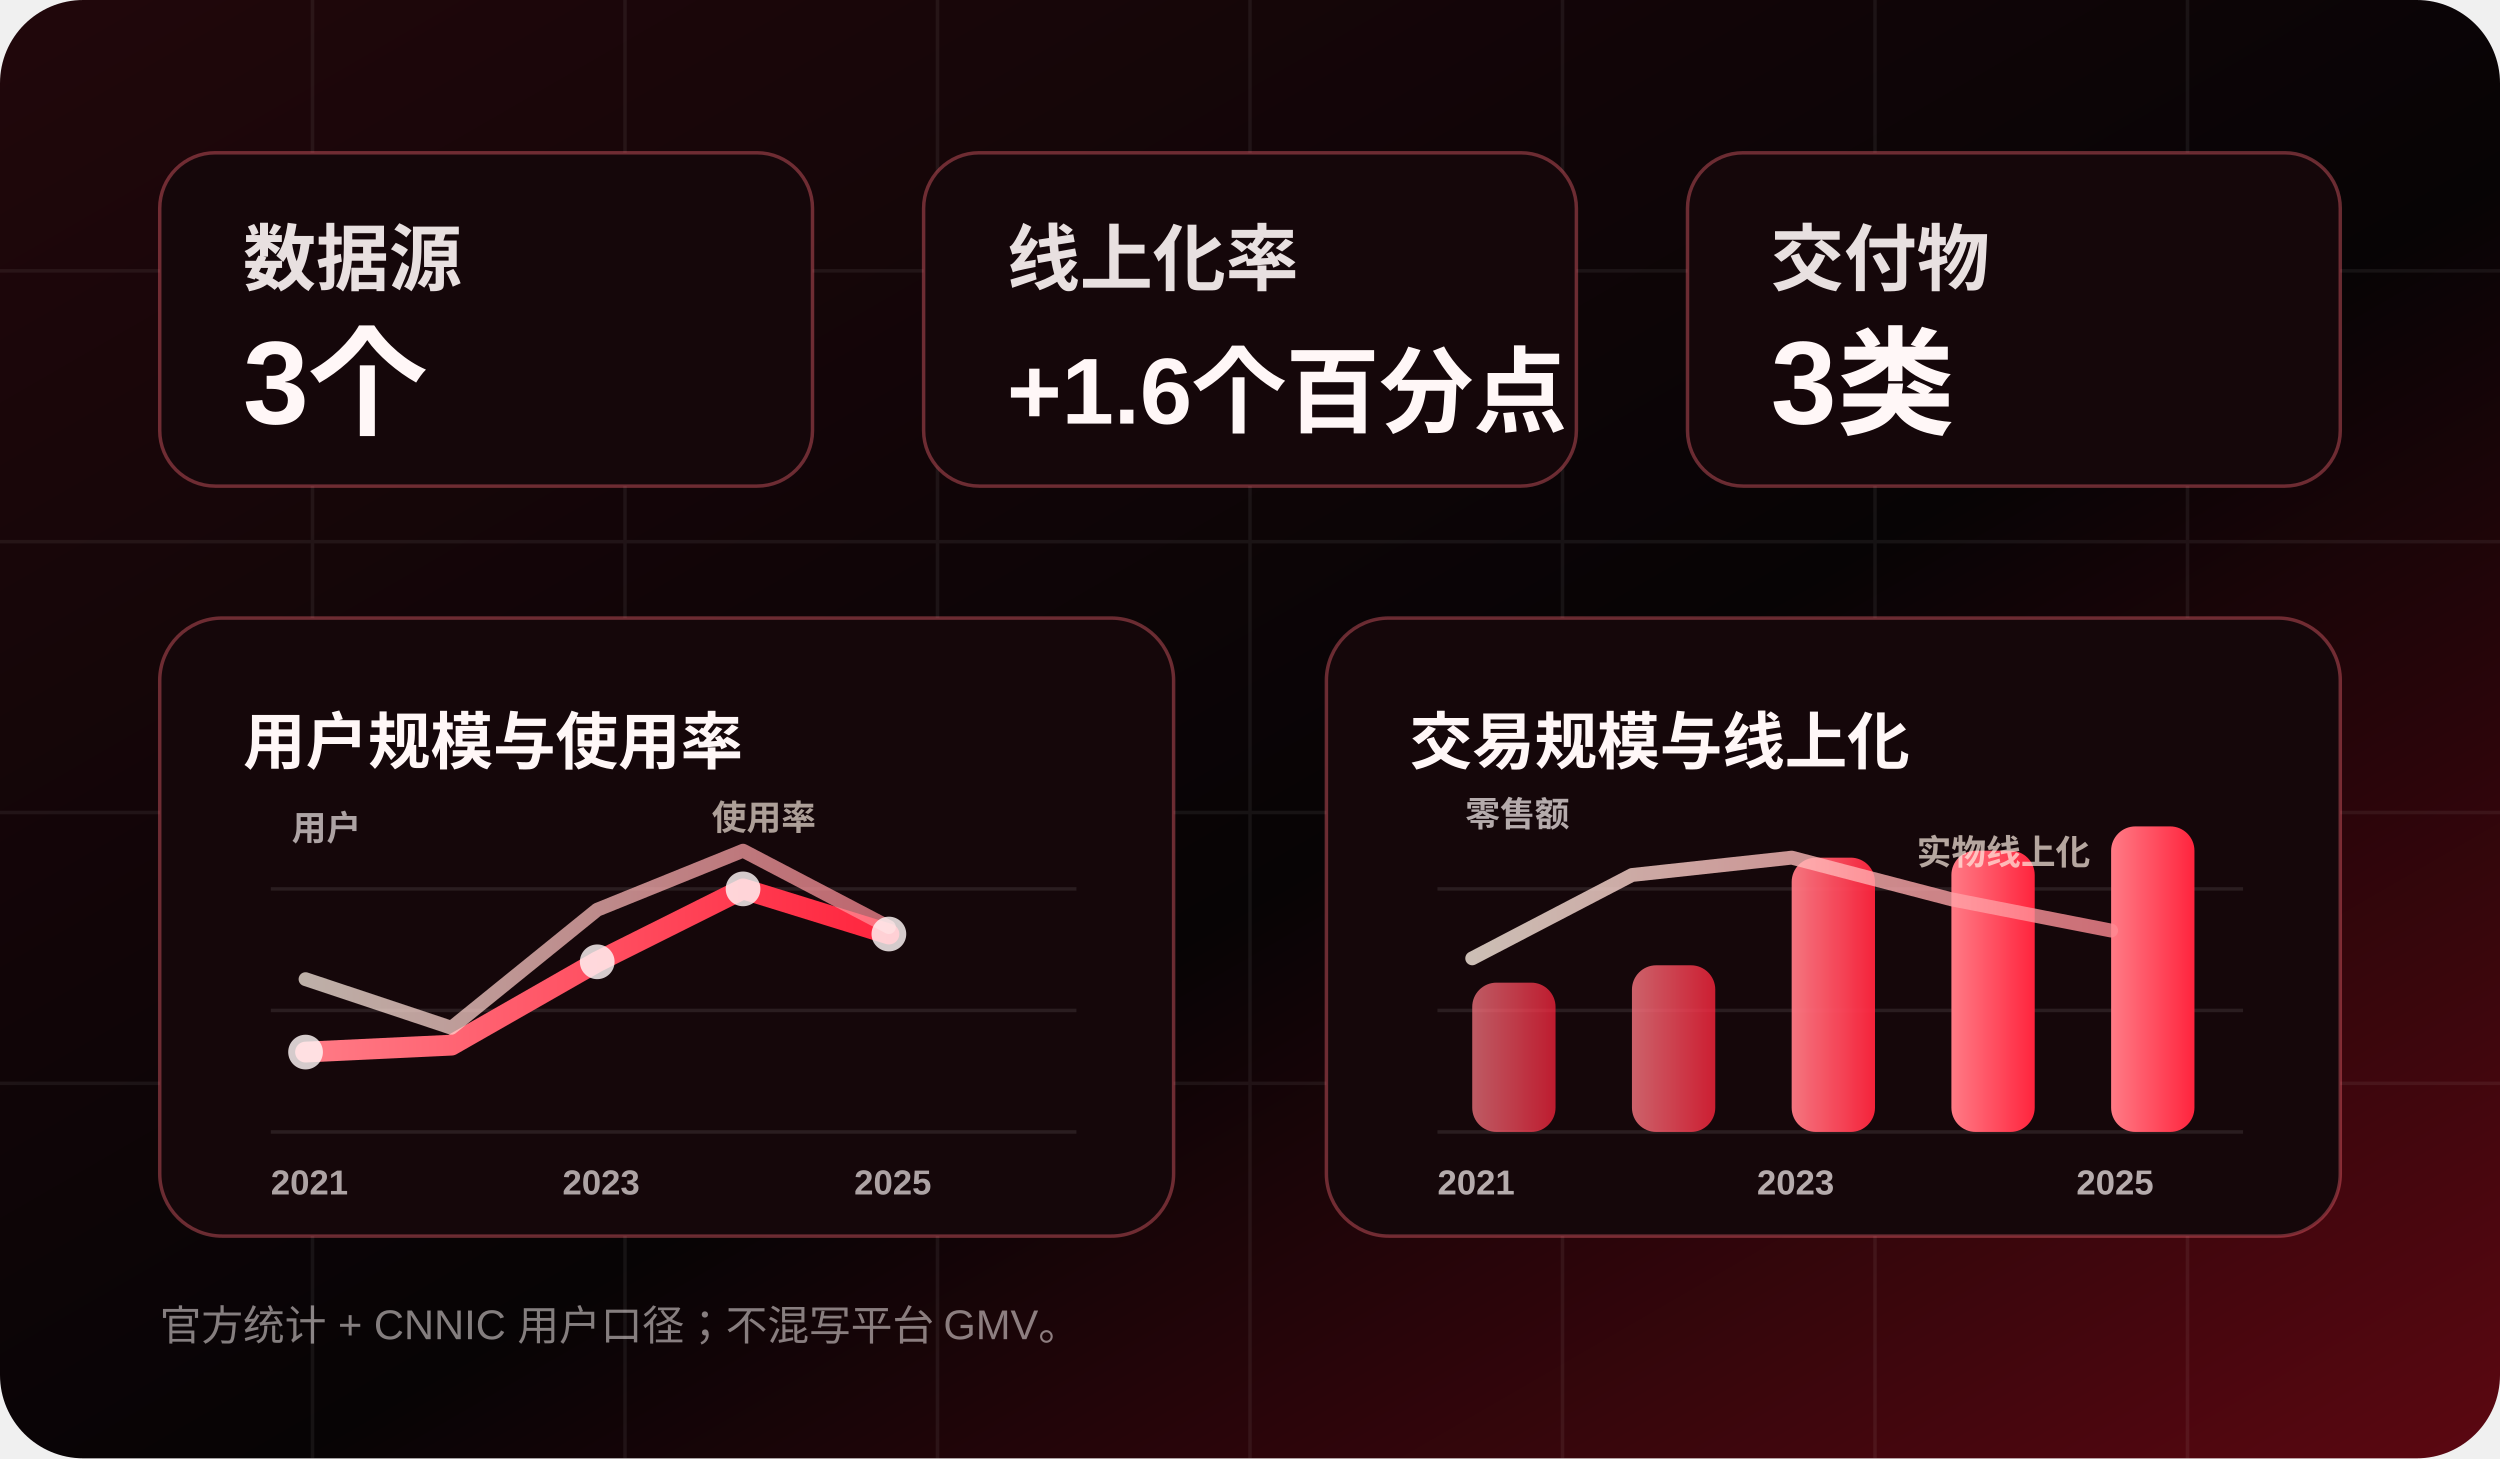
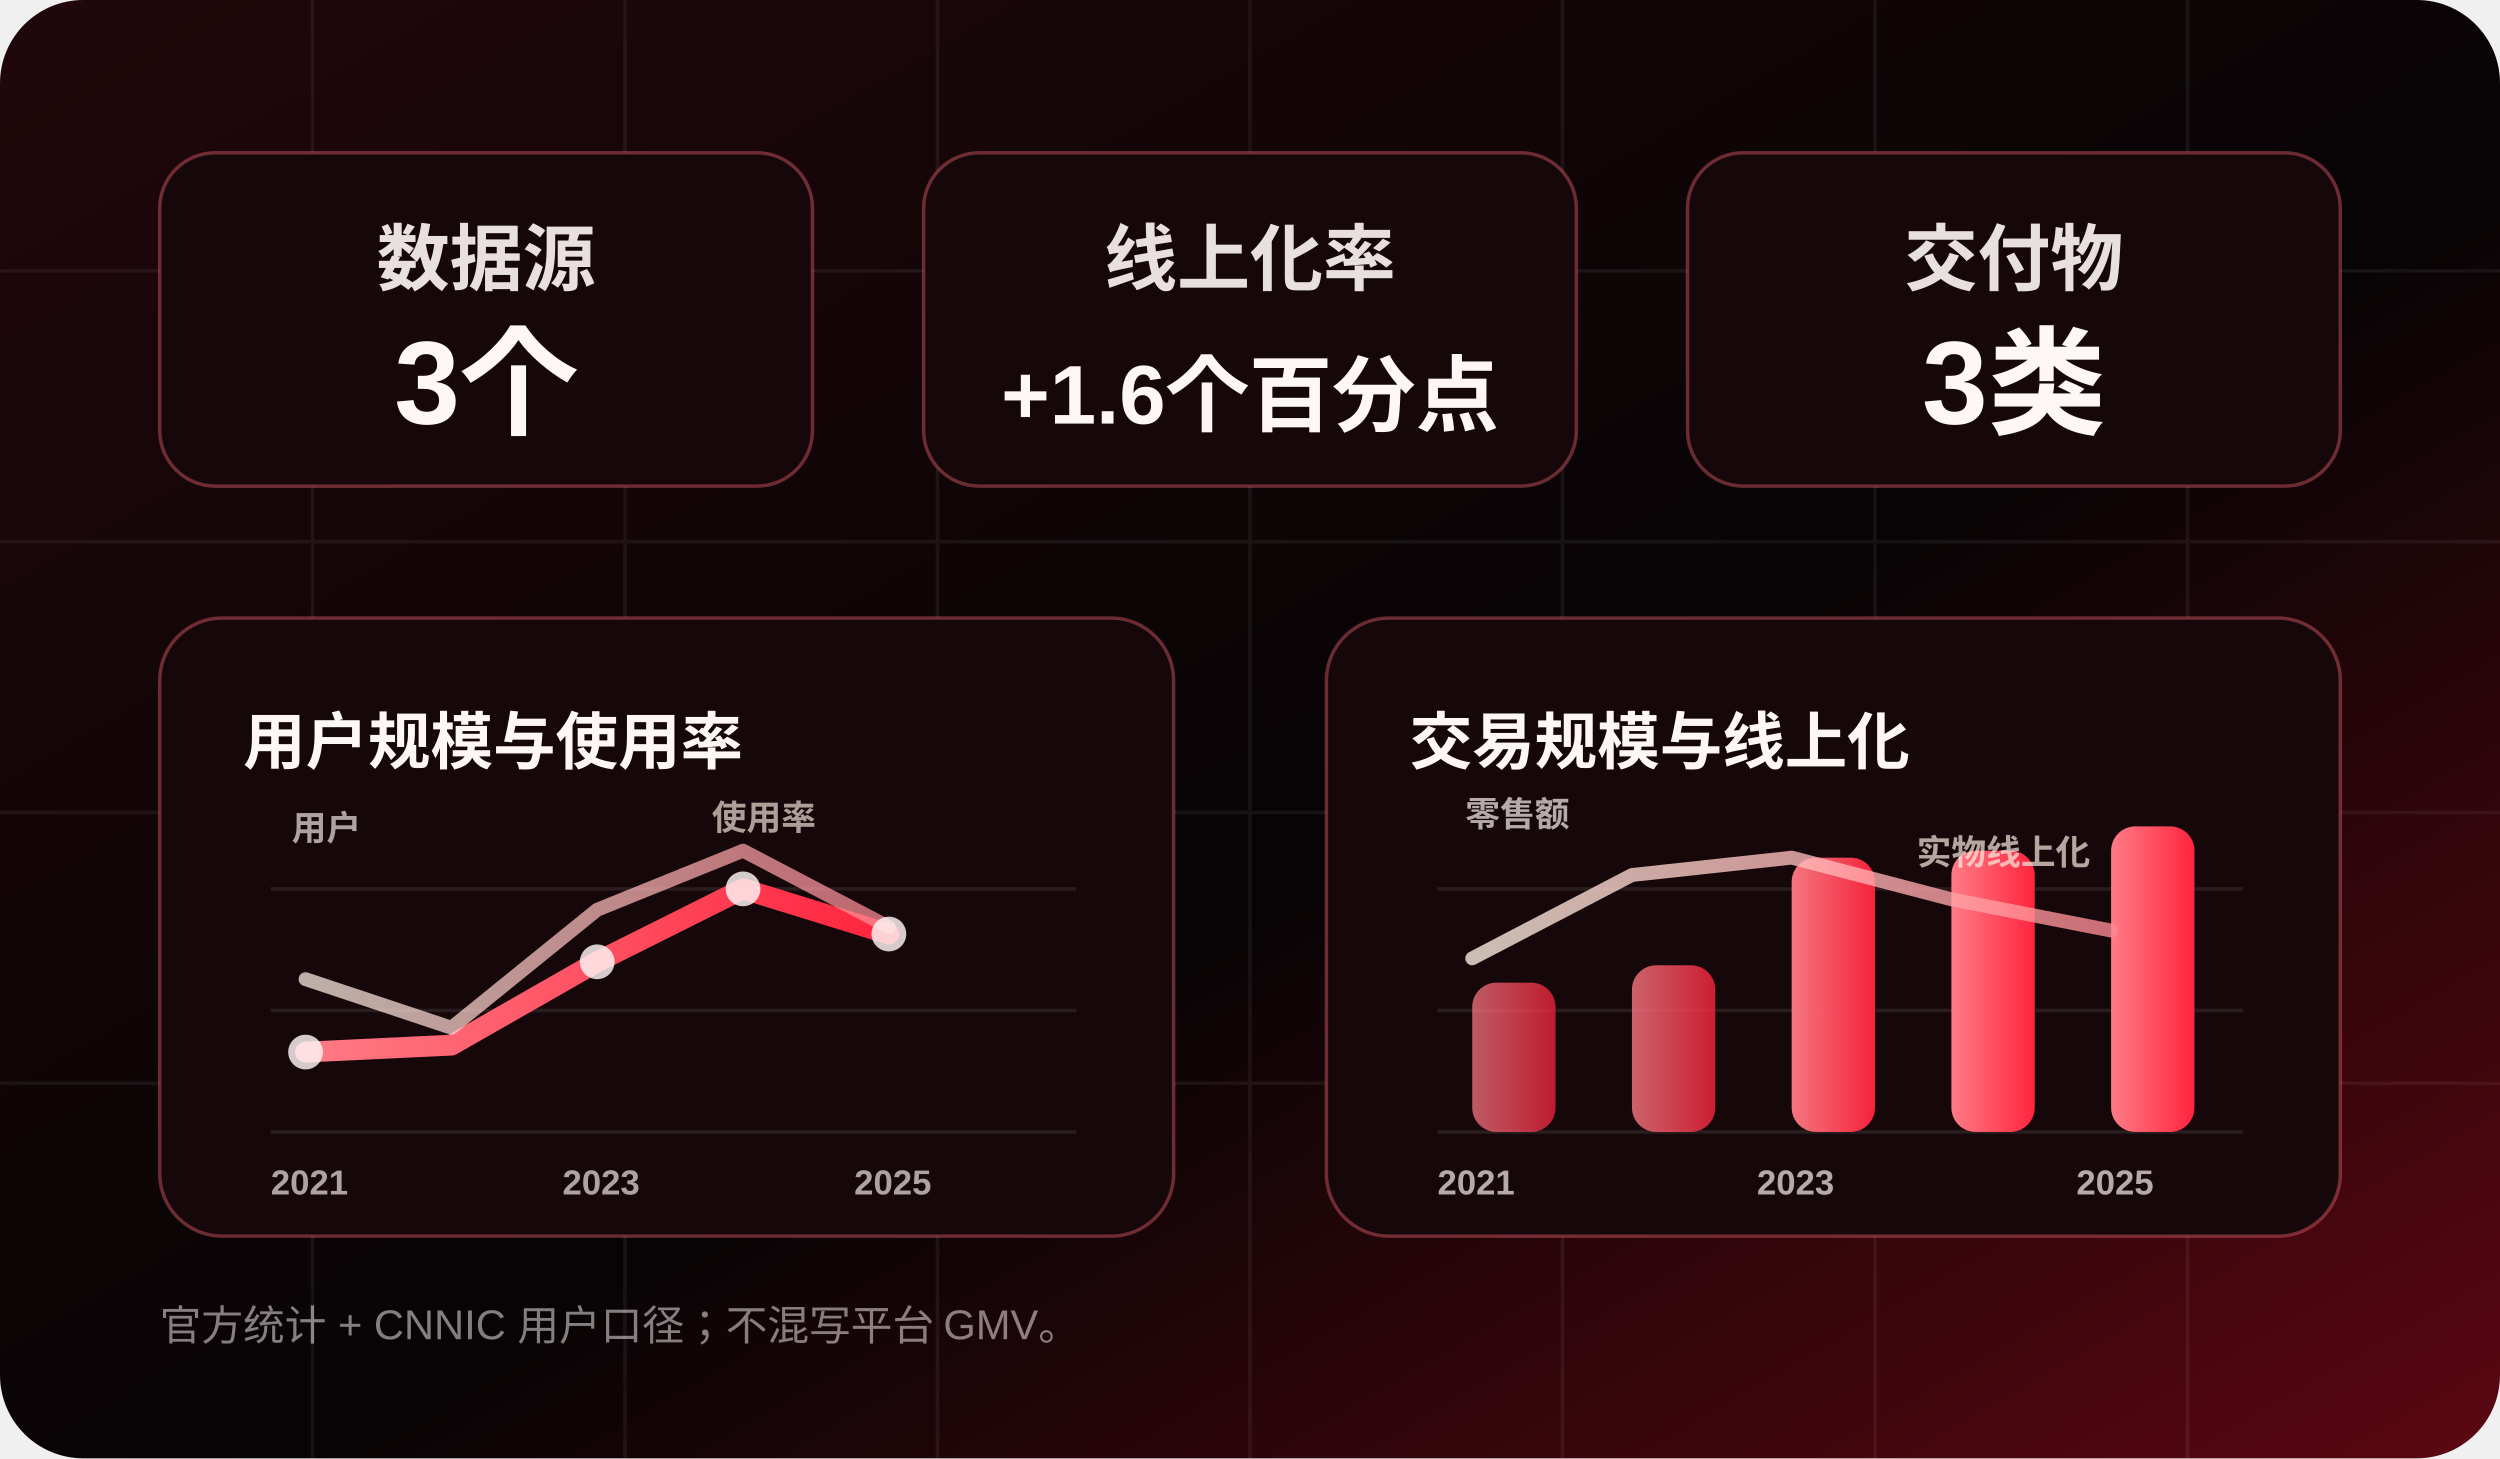
<svg xmlns="http://www.w3.org/2000/svg" width="720" height="420" viewBox="0 0 720 420" role="img" aria-labelledby="title desc">
  <defs>
    <linearGradient id="bg" x1="0" x2="1" y1="0" y2="1">
      <stop offset="0" stop-color="#21070b" />
      <stop offset="0.56" stop-color="#070405" />
      <stop offset="1" stop-color="#5c0711" />
    </linearGradient>
    <linearGradient id="red" x1="0" x2="1">
      <stop offset="0" stop-color="#ff7b86" />
      <stop offset="1" stop-color="#ff243d" />
    </linearGradient>
    <linearGradient id="cream" x1="0" x2="1">
      <stop offset="0" stop-color="#fff1e5" />
      <stop offset="1" stop-color="#ff8a94" />
    </linearGradient>
  </defs>
  <rect width="720" height="420" rx="24" fill="url(#bg)" />
  <path d="M0 78H720M0 156H720M0 234H720M0 312H720M90 0V420M180 0V420M270 0V420M360 0V420M450 0V420M540 0V420M630 0V420" stroke="#fff" stroke-opacity=".06" />
  <g fill="#15070a" stroke="#ff6b78" stroke-opacity=".38">
    <rect x="46" y="44" width="188" height="96" rx="16" />
    <rect x="266" y="44" width="188" height="96" rx="16" />
    <rect x="486" y="44" width="188" height="96" rx="16" />
    <rect x="46" y="178" width="292" height="178" rx="18" />
    <rect x="382" y="178" width="292" height="178" rx="18" />
  </g>
  <g font-family="Microsoft YaHei, Arial, sans-serif" fill="#fff7f7">
-     <text x="70" y="82" font-size="21" opacity=".9" font-weight="800">数据源</text>
-     <text x="70" y="122" font-size="34" font-weight="900">3个</text>
-     <text x="290" y="82" font-size="21" opacity=".9" font-weight="800">线上化率</text>
-     <text x="290" y="122" font-size="27" font-weight="900">+1.6个百分点</text>
-     <text x="510" y="82" font-size="21" opacity=".9" font-weight="800">交付物</text>
-     <text x="510" y="122" font-size="34" font-weight="900">3类</text>
+     <text x="140" y="82" font-size="21" opacity=".9" font-weight="800" text-anchor="middle">数据源</text>
+     <text x="140" y="122" font-size="34" font-weight="900" text-anchor="middle">3个</text>
+     <text x="360" y="82" font-size="21" opacity=".9" font-weight="800" text-anchor="middle">线上化率</text>
+     <text x="360" y="122" font-size="24" font-weight="900" text-anchor="middle">+1.6个百分点</text>
+     <text x="580" y="82" font-size="21" opacity=".9" font-weight="800" text-anchor="middle">交付物</text>
+     <text x="580" y="122" font-size="34" font-weight="900" text-anchor="middle">3类</text>
    <text x="70" y="220" font-size="18" font-weight="900">用户规模与使用率</text>
    <text x="406" y="220" font-size="18" font-weight="900">交易规模与线上化</text>
  </g>
  <path d="M78 326H310M78 291H310M78 256H310" stroke="#fff" stroke-opacity=".09" />
  <path d="M88 303 L130 301 L172 277 L214 256 L256 269" stroke="url(#red)" stroke-width="6" fill="none" stroke-linecap="round" stroke-linejoin="round" />
  <path d="M88 282 L130 296 L172 262 L214 245 L256 267" stroke="url(#cream)" stroke-width="4" fill="none" stroke-linecap="round" stroke-linejoin="round" opacity=".72" />
  <g fill="#fff7f7" opacity=".82">
    <circle cx="88" cy="303" r="5" />
    <circle cx="172" cy="277" r="5" />
    <circle cx="214" cy="256" r="5" />
    <circle cx="256" cy="269" r="5" />
  </g>
  <g font-family="Microsoft YaHei, Arial, sans-serif" fill="#fff7f7" opacity=".65" font-size="10" font-weight="800">
    <text x="78" y="344">2021</text>
    <text x="162" y="344">2023</text>
    <text x="246" y="344">2025</text>
    <text x="84" y="242">用户</text>
    <text x="205" y="239" fill="#fff1e5">使用率</text>
  </g>
  <path d="M414 326H646M414 291H646M414 256H646" stroke="#fff" stroke-opacity=".09" />
  <g fill="url(#red)">
    <rect x="424" y="283" width="24" height="43" rx="7" opacity=".72" />
    <rect x="470" y="278" width="24" height="48" rx="7" opacity=".78" />
    <rect x="516" y="247" width="24" height="79" rx="7" opacity=".95" />
    <rect x="562" y="245" width="24" height="81" rx="7" />
    <rect x="608" y="238" width="24" height="88" rx="7" />
  </g>
  <path d="M424 276 L470 252 L516 247 L562 259 L608 268" stroke="url(#cream)" stroke-width="4" fill="none" stroke-linecap="round" stroke-linejoin="round" opacity=".78" />
  <g font-family="Microsoft YaHei, Arial, sans-serif" fill="#fff7f7" opacity=".68" font-size="10" font-weight="700">
    <text x="414" y="344">2021</text>
    <text x="506" y="344">2023</text>
    <text x="598" y="344">2025</text>
    <text x="422" y="238">零售额</text>
    <text x="552" y="249" fill="#fff1e5">实物线上化</text>
  </g>
  <text x="46" y="386" fill="#fff7f7" opacity=".5" font-family="Microsoft YaHei, Arial, sans-serif" font-size="12">官方统计 + CNNIC 用户口径；不混写平台 GMV。</text>
</svg>
